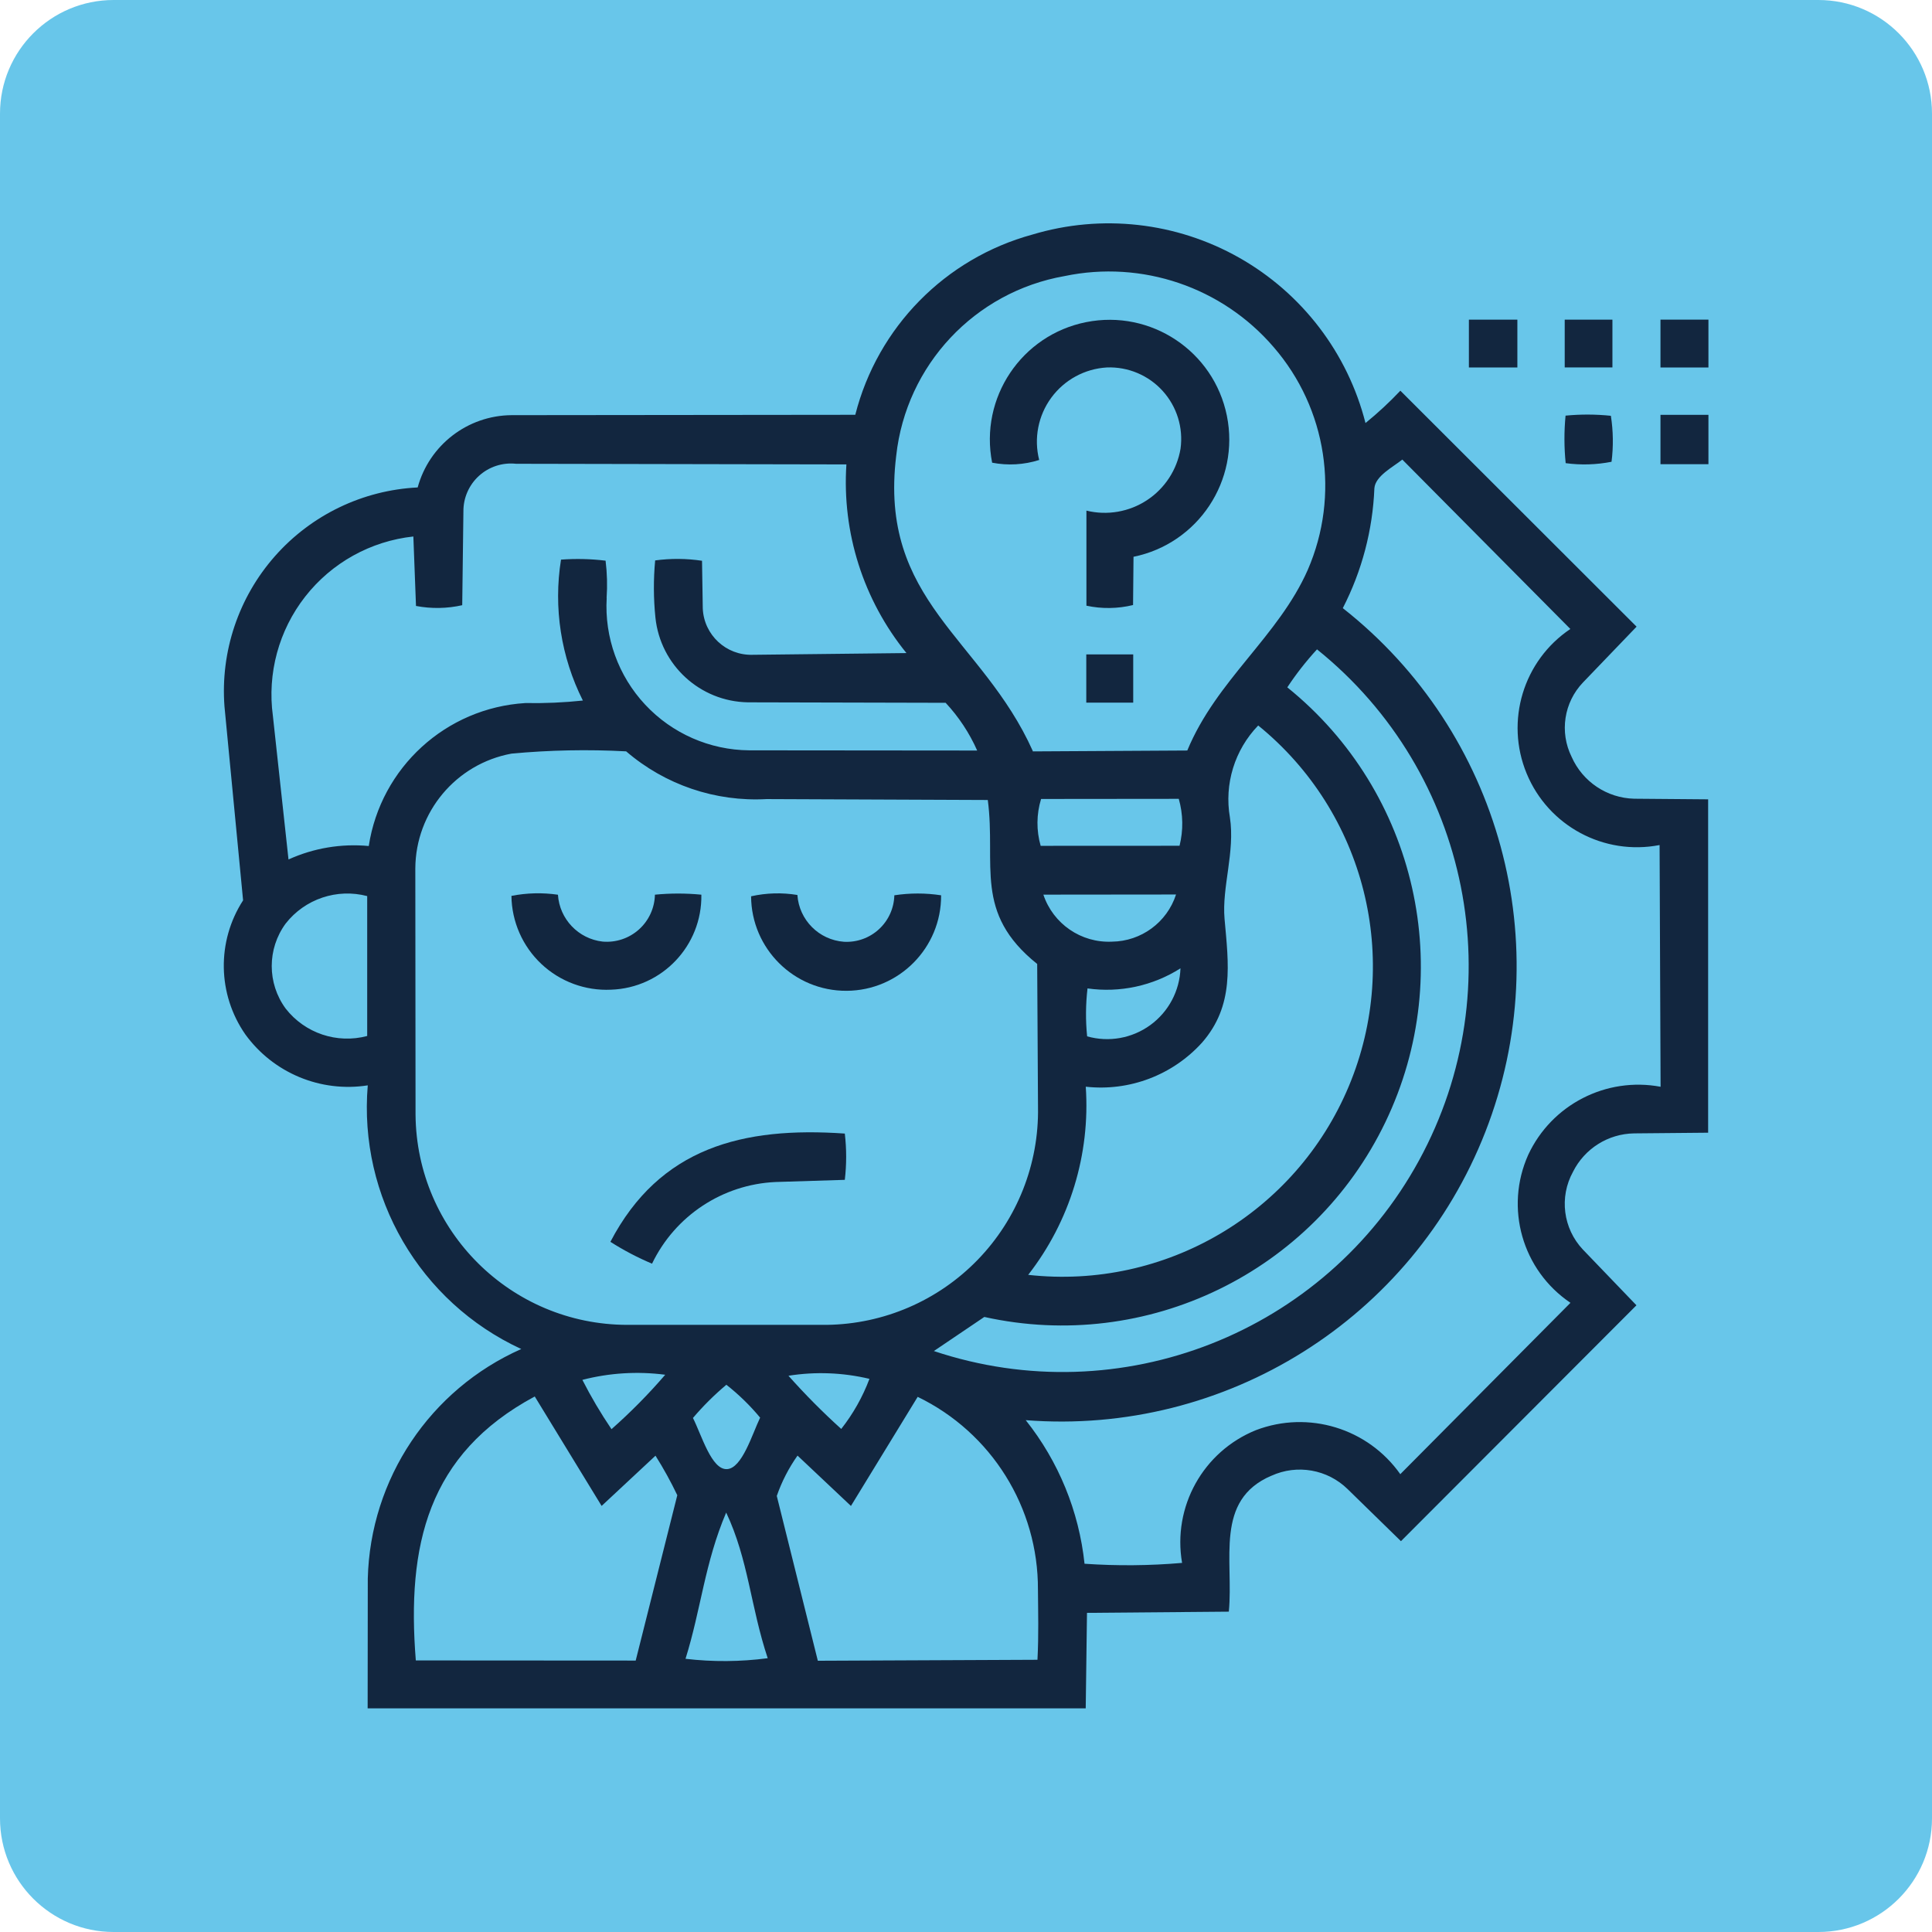
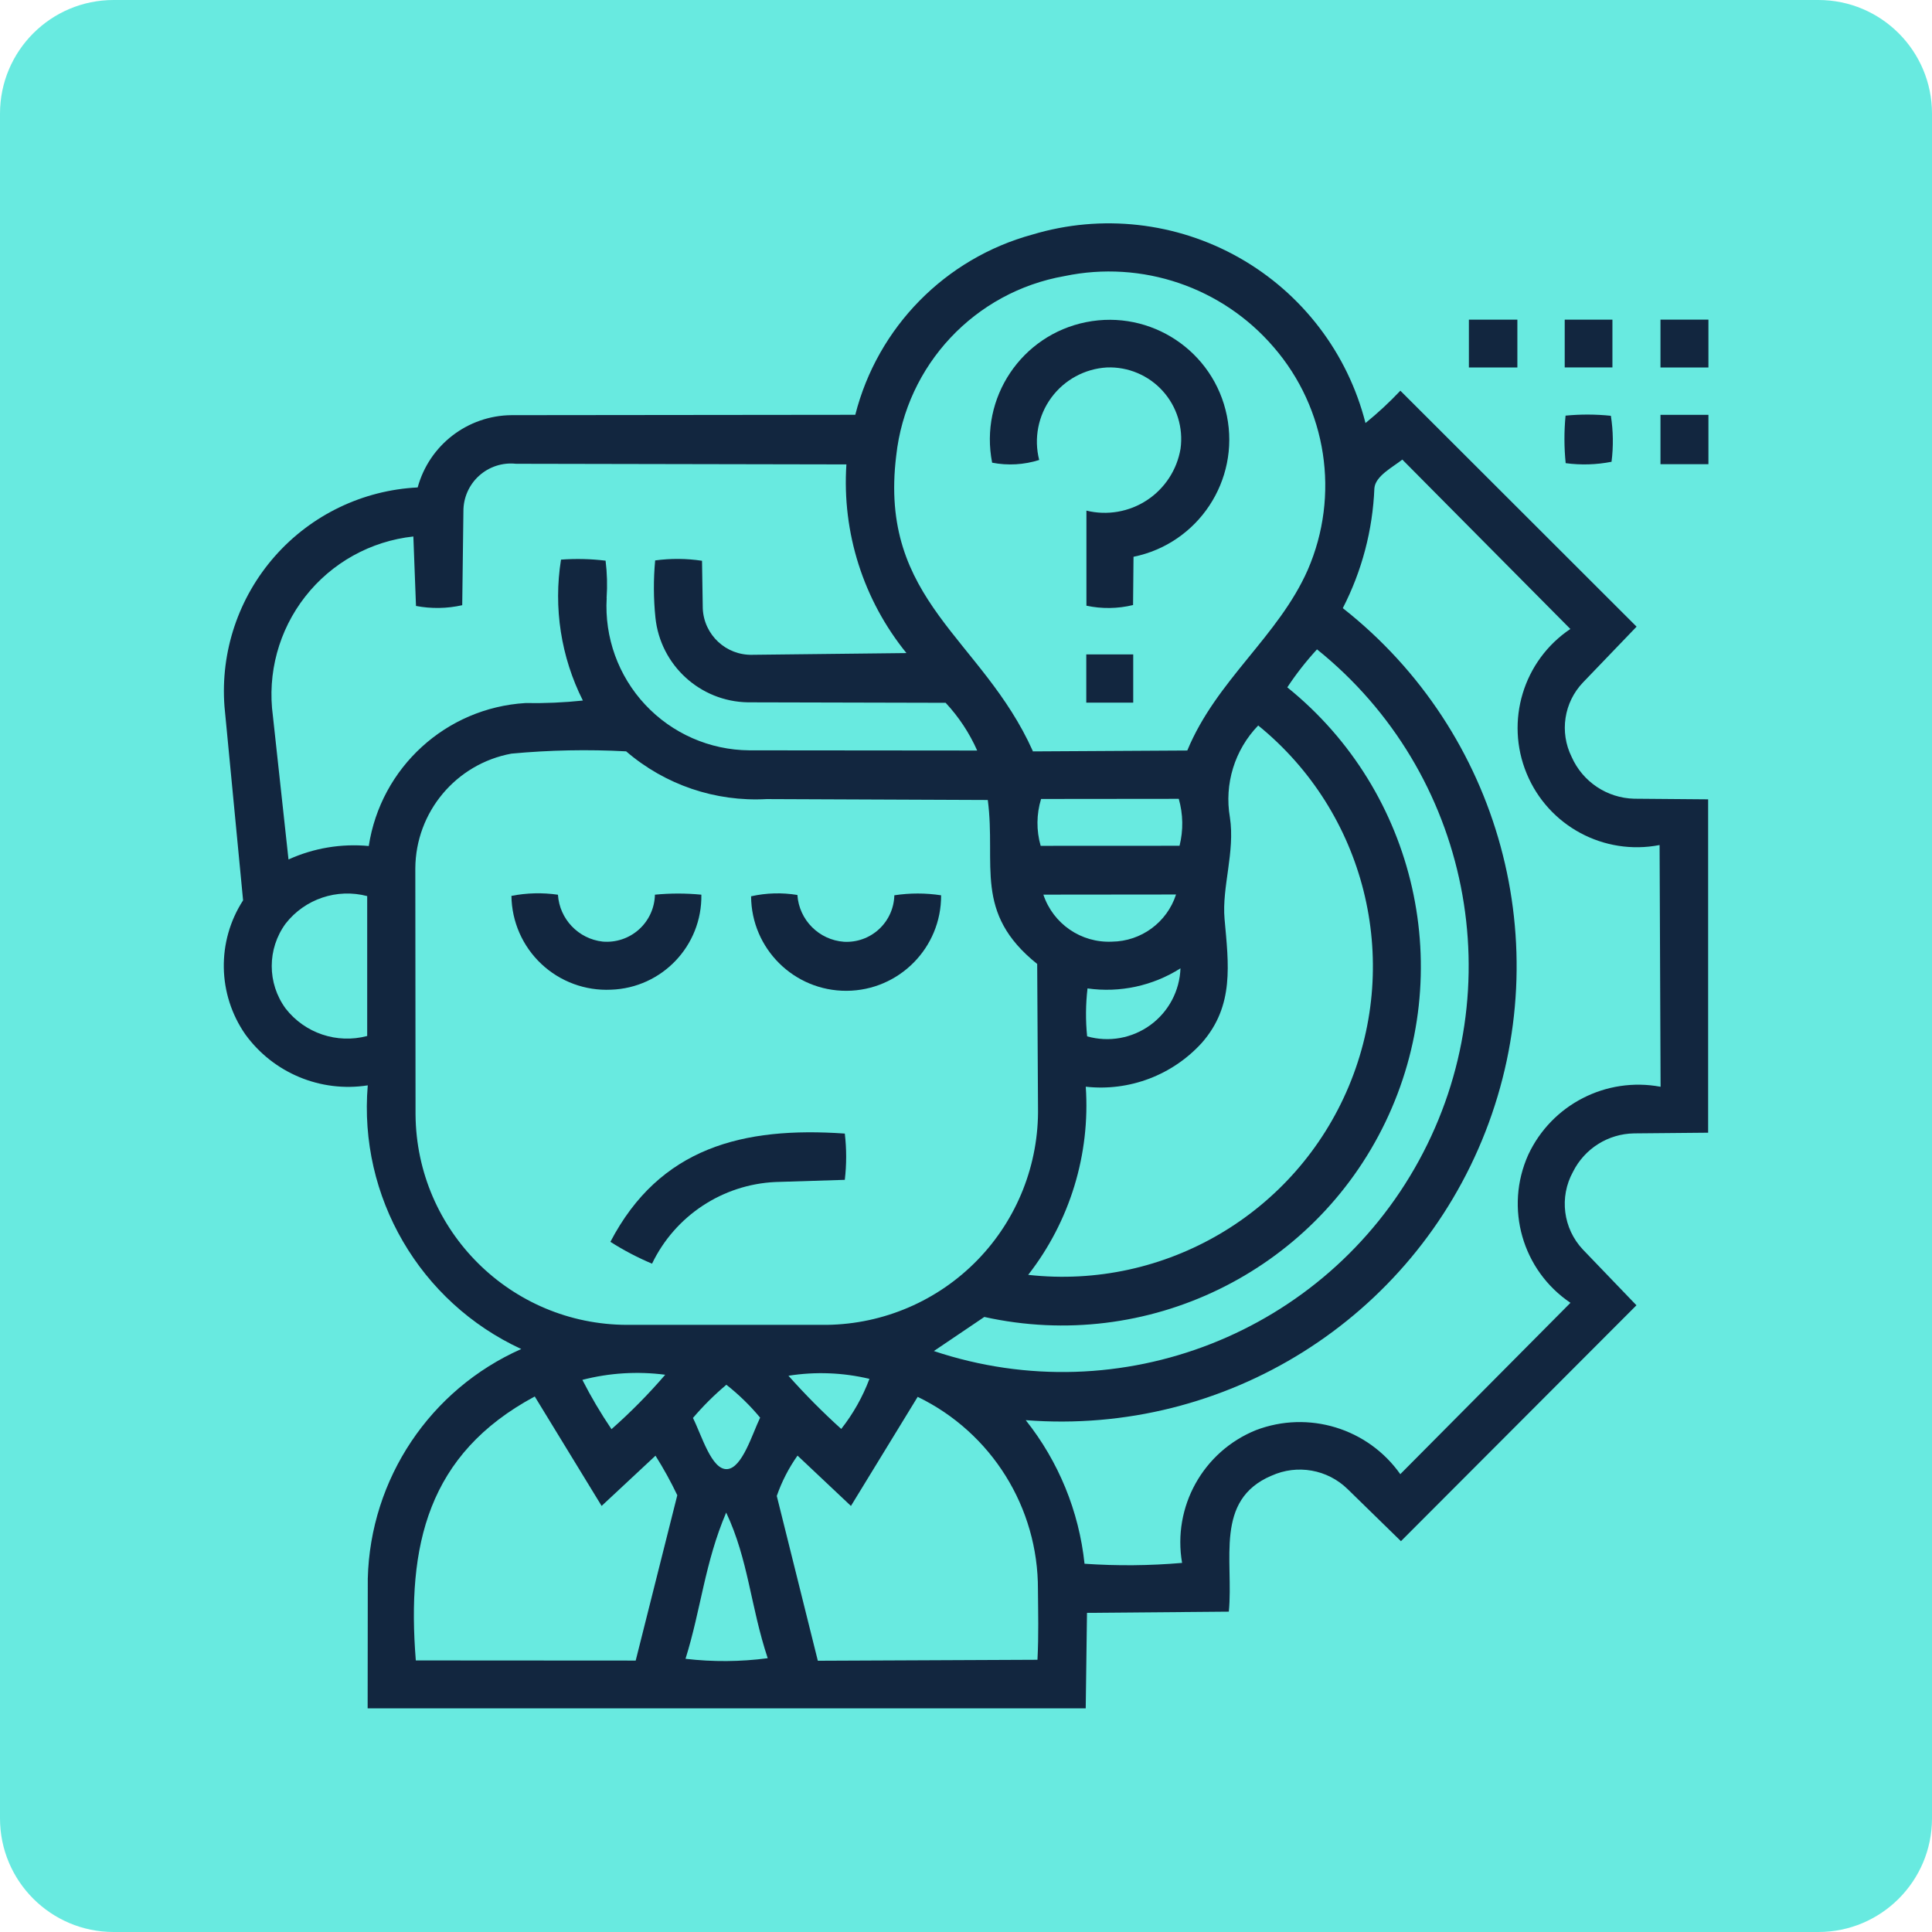
<svg xmlns="http://www.w3.org/2000/svg" width="85" height="85" viewBox="0 0 85 85">
  <defs>
    <clipPath id="clip-path">
      <rect id="Rectángulo_464300" data-name="Rectángulo 464300" width="65.328" height="65.319" fill="#12263f" />
    </clipPath>
  </defs>
  <g id="Grupo_1209800" data-name="Grupo 1209800" transform="translate(-179.734 -5520.842)">
-     <rect id="Rectángulo_402006" data-name="Rectángulo 402006" width="85" height="85" rx="5" transform="translate(179.734 5520.842)" fill="#68c6ea" />
+     <rect id="Rectángulo_402006" data-name="Rectángulo 402006" width="85" height="85" rx="5" transform="translate(179.734 5520.842)" fill="#68eae0" />
    <g id="Grupo_1211456" data-name="Grupo 1211456" transform="translate(189.57 5530.682)">
      <rect id="Rectángulo_464295" data-name="Rectángulo 464295" width="2.133" height="2.104" transform="translate(54.789 4.223)" fill="#12263f" />
      <g id="Grupo_1211455" data-name="Grupo 1211455">
        <g id="Grupo_1211454" data-name="Grupo 1211454" clip-path="url(#clip-path)">
          <path id="Trazado_1273866" data-name="Trazado 1273866" d="M291.057,43.224a6.174,6.174,0,0,1-2.017.061,10.67,10.67,0,0,1-.005-2.091,9.97,9.97,0,0,1,1.994.007,7.235,7.235,0,0,1,.029,2.023" transform="translate(-229.993 -32.748)" fill="#12263f" />
          <rect id="Rectángulo_464296" data-name="Rectángulo 464296" width="2.111" height="2.17" transform="translate(63.218 8.412)" fill="#12263f" />
          <rect id="Rectángulo_464297" data-name="Rectángulo 464297" width="2.099" height="2.102" transform="translate(59.005 4.223)" fill="#12263f" />
          <path id="Trazado_1273867" data-name="Trazado 1273867" d="M46.1,55.085c-2.52,1.077-1.654,3.712-1.873,5.981l-6.24.053-.056,4.2H6.339l.006-5.708a11.361,11.361,0,0,1,6.752-10.1,11.7,11.7,0,0,1-6.753-11.6A5.592,5.592,0,0,1,.959,35.671a5.294,5.294,0,0,1-.1-5.9L.04,21.239a8.971,8.971,0,0,1,8.5-9.634A4.317,4.317,0,0,1,12.67,8.425l15.123-.016A11.041,11.041,0,0,1,35.583.48,11.658,11.658,0,0,1,50.24,8.772a15.828,15.828,0,0,0,1.534-1.423L62.167,17.73,59.81,20.184a2.884,2.884,0,0,0-.5,3.277A3.093,3.093,0,0,0,62.061,25.3l3.254.027,0,14.667-3.259.03a3.056,3.056,0,0,0-2.686,1.689,2.928,2.928,0,0,0,.435,3.422l2.356,2.452L51.8,57.965l-2.345-2.29a3.011,3.011,0,0,0-3.351-.59M35.6,23.218l6.8-.039c1.283-3.1,4.007-5.015,5.3-7.947a9.308,9.308,0,0,0-1.5-9.8,9.549,9.549,0,0,0-9.2-3.126,9.02,9.02,0,0,0-7.406,7.9c-.786,6.406,3.784,8.025,6.011,13m16.177,31.8,7.476-7.528A5.258,5.258,0,0,1,57.4,40.966a5.343,5.343,0,0,1,5.823-2.993l-.044-10.635a5.247,5.247,0,0,1-3.926-9.506L51.86,10.379c-.4.323-1.188.719-1.229,1.264a12.638,12.638,0,0,1-1.389,5.272A20.039,20.039,0,0,1,35.292,52.641a12.206,12.206,0,0,1,2.587,6.317,27.734,27.734,0,0,0,4.292-.037,5.32,5.32,0,0,1,3.25-5.841,5.415,5.415,0,0,1,6.353,1.941M16.856,16.471a6.33,6.33,0,0,0,6.267,6.7l10.033.009a7.582,7.582,0,0,0-1.388-2.1l-8.7-.021A4.159,4.159,0,0,1,19,17.331a12.935,12.935,0,0,1-.012-2.515,7.276,7.276,0,0,1,2.062.015l.033,2.1a2.132,2.132,0,0,0,2.19,2.037l6.771-.076a11.922,11.922,0,0,1-2.642-8.3l-14.535-.028a2.091,2.091,0,0,0-2.315,2.1L10.5,16.786a5,5,0,0,1-2.034.033l-.116-3.056a6.994,6.994,0,0,0-6.18,7.893l.687,6.317a6.951,6.951,0,0,1,3.531-.592,7.428,7.428,0,0,1,6.891-6.29,20.545,20.545,0,0,0,2.529-.11,10.211,10.211,0,0,1-.962-6.2,10.036,10.036,0,0,1,1.961.046,8.576,8.576,0,0,1,.045,1.646M33.47,48.1,31.25,49.6A17.867,17.867,0,0,0,48.107,18.729,13.258,13.258,0,0,0,46.8,20.4,15.787,15.787,0,0,1,33.47,48.1M37.933,37.97A12.125,12.125,0,0,1,35.4,46.248a13.655,13.655,0,0,0,10.12-24.17,4.674,4.674,0,0,0-1.245,4.046c.232,1.517-.359,3.064-.236,4.461.178,2.006.435,3.813-.99,5.445a6.005,6.005,0,0,1-5.118,1.94m-2.135-5.4c-2.818-2.258-1.8-4.352-2.173-7.214l-9.73-.04a8.729,8.729,0,0,1-6.181-2.1,34.365,34.365,0,0,0-5.046.1,5.168,5.168,0,0,0-4.23,5.052L8.446,39.2a9.325,9.325,0,0,0,9.31,9.248l8.787,0a9.417,9.417,0,0,0,9.289-9.578Zm6.263-5.2a3.982,3.982,0,0,0-.034-2.065l-6.058.006a3.623,3.623,0,0,0-.018,2.062ZM6.319,29.584a3.444,3.444,0,0,0-3.586,1.207,3.159,3.159,0,0,0,0,3.743,3.43,3.43,0,0,0,3.586,1.205Zm35.586-.07-5.837.006a3.034,3.034,0,0,0,3.017,2.069,3,3,0,0,0,2.82-2.075m-3.915,6.24A3.229,3.229,0,0,0,42.1,32.762a6.049,6.049,0,0,1-4.09.884,9.705,9.705,0,0,0-.017,2.108M17.068,53.037a24.6,24.6,0,0,0,2.363-2.394,9.6,9.6,0,0,0-3.645.225,20.2,20.2,0,0,0,1.282,2.17m11.346-2.215a9.178,9.178,0,0,0-3.561-.136,30.136,30.136,0,0,0,2.322,2.34,8.285,8.285,0,0,0,1.24-2.2m-4.806,1.706a9.8,9.8,0,0,0-1.488-1.45,12.485,12.485,0,0,0-1.47,1.461c.383.757.816,2.29,1.5,2.251.664-.037,1.108-1.541,1.454-2.262m-3.643,3.41a17.015,17.015,0,0,0-.959-1.739l-2.37,2.21-2.942-4.815c-4.718,2.533-5.637,6.556-5.233,11.613l9.674.006Zm6.183,7.283,9.663-.043c.057-1.11.029-2.053.021-3.088a9.378,9.378,0,0,0-5.291-8.48l-2.936,4.8L25.252,54.2a7.107,7.107,0,0,0-.913,1.775Zm-2.205-.112c-.76-2.291-.845-4.323-1.827-6.408-.943,2.211-1.107,4.253-1.789,6.434a14.59,14.59,0,0,0,3.616-.026" transform="translate(0 0)" fill="#12263f" />
          <path id="Trazado_1273868" data-name="Trazado 1273868" d="M169.421,33.271l0-4.183a3.383,3.383,0,0,0,4.141-2.724,3.149,3.149,0,0,0-3.237-3.575,3.27,3.27,0,0,0-2.982,4.071,4.2,4.2,0,0,1-2.07.119,5.266,5.266,0,1,1,6.22,4.14l-.02,2.123a4.608,4.608,0,0,1-2.055.028" transform="translate(-131.459 -16.463)" fill="#12263f" />
          <rect id="Rectángulo_464298" data-name="Rectángulo 464298" width="2.065" height="2.122" transform="translate(37.956 18.951)" fill="#12263f" />
          <rect id="Rectángulo_464299" data-name="Rectángulo 464299" width="2.111" height="2.104" transform="translate(63.218 4.223)" fill="#12263f" />
          <path id="Trazado_1273869" data-name="Trazado 1273869" d="M90.637,198.02a6.352,6.352,0,0,0-5.432,3.593,12.232,12.232,0,0,1-1.832-.961c2.167-4.149,5.83-5.076,10.313-4.763a8.717,8.717,0,0,1,0,2.036Z" transform="translate(-66.354 -155.857)" fill="#12263f" />
          <path id="Trazado_1273870" data-name="Trazado 1273870" d="M68.351,144.4a10.546,10.546,0,0,1,2.044,0,4.114,4.114,0,0,1-3.974,4.18,4.184,4.184,0,0,1-4.382-4.127,6.073,6.073,0,0,1,2.046-.051,2.222,2.222,0,0,0,1.967,2.062,2.118,2.118,0,0,0,2.3-2.069" transform="translate(-49.374 -114.878)" fill="#12263f" />
          <path id="Trazado_1273871" data-name="Trazado 1273871" d="M119.992,144.417a6.8,6.8,0,0,1,2.059,0,4.18,4.18,0,0,1-8.36.044,5.333,5.333,0,0,1,2.037-.058,2.216,2.216,0,0,0,2.049,2.059,2.1,2.1,0,0,0,2.216-2.042" transform="translate(-90.482 -114.868)" fill="#12263f" />
        </g>
      </g>
    </g>
  </g>
</svg>
